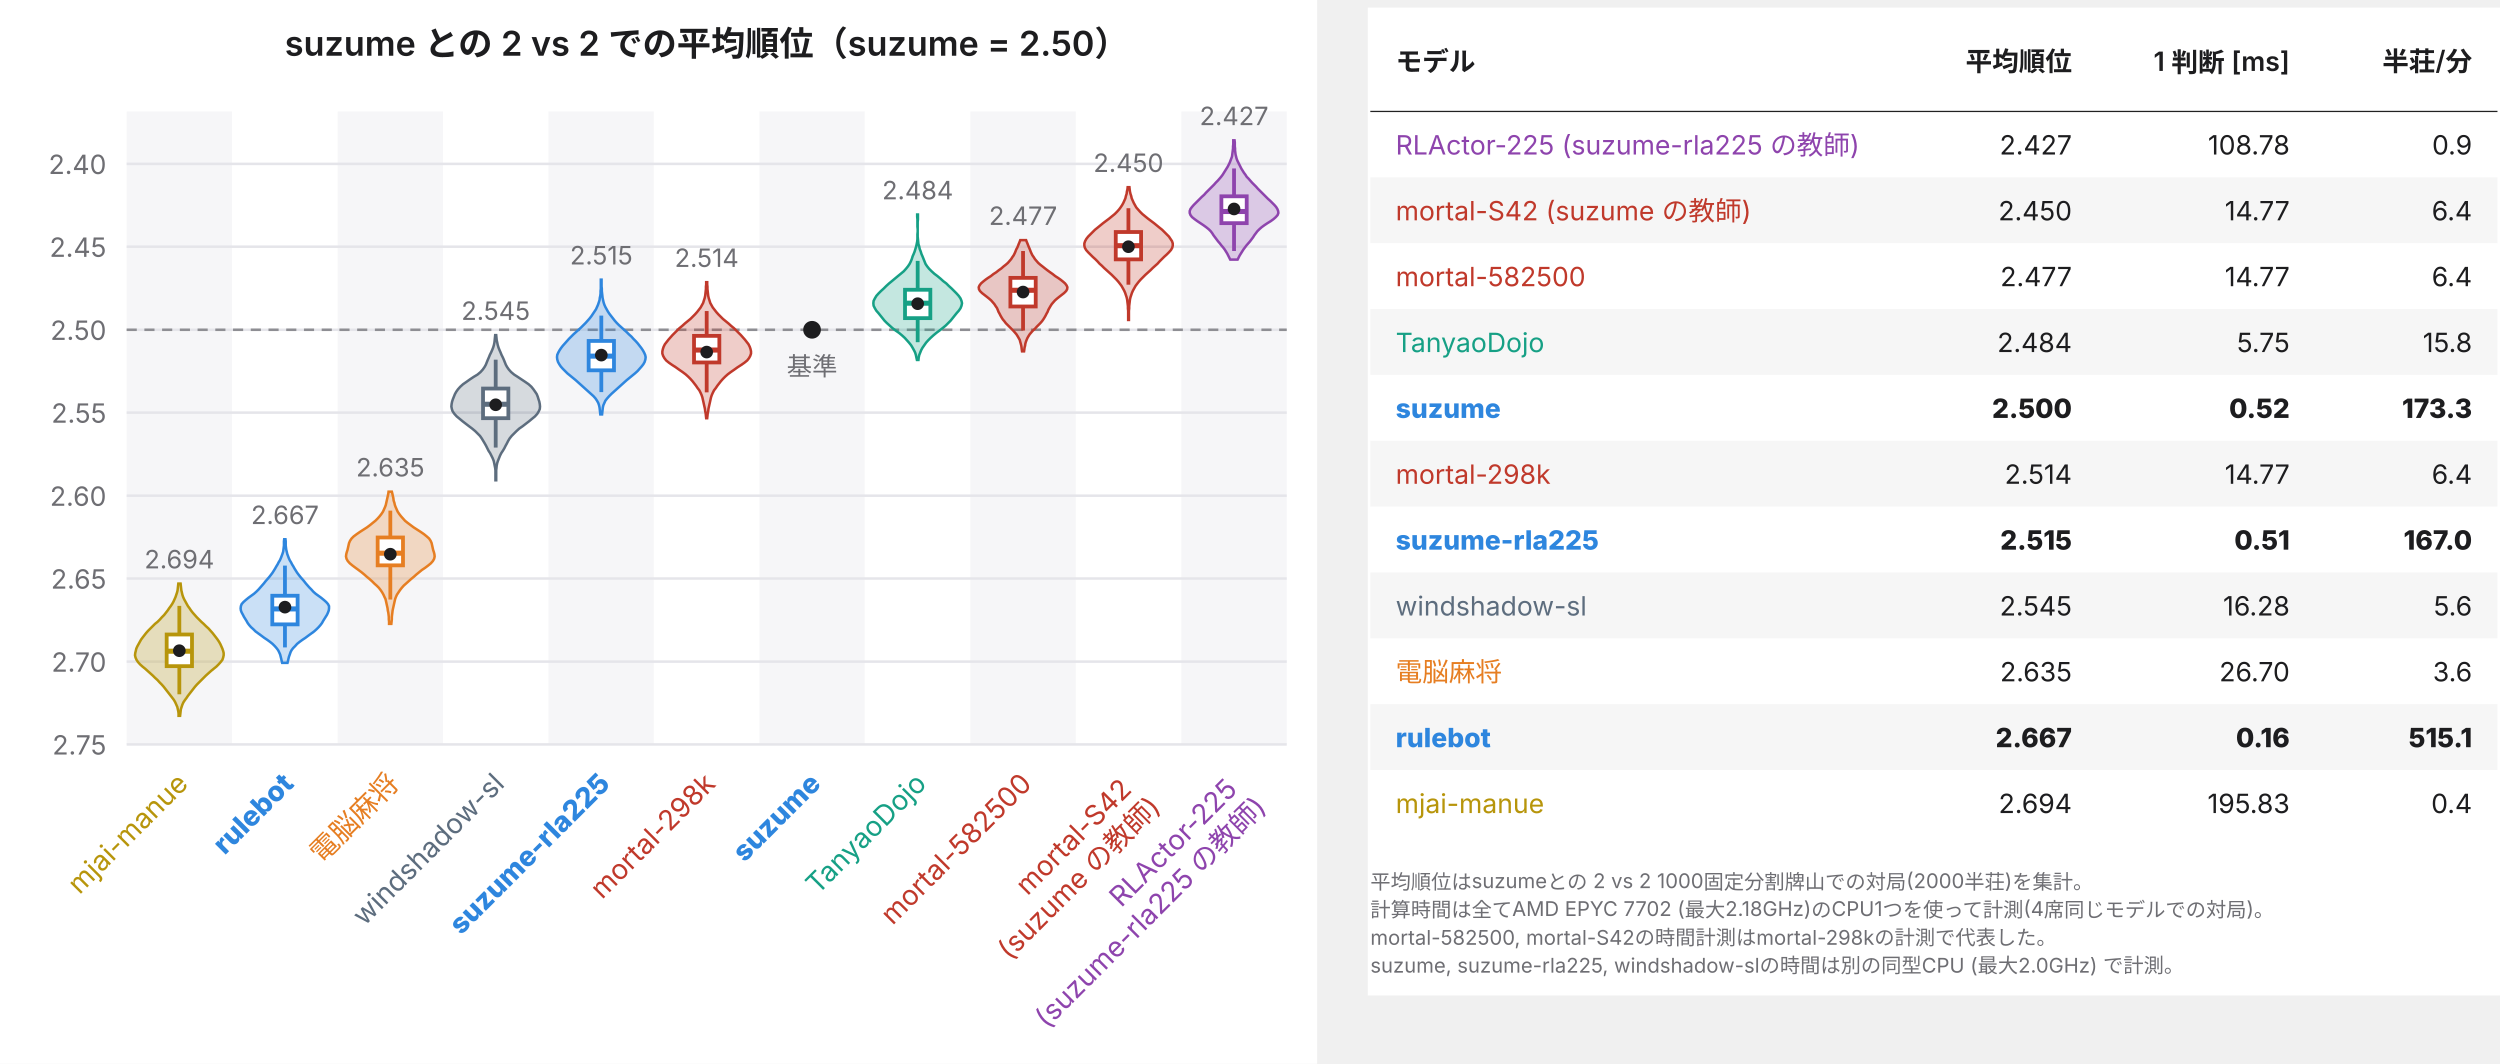
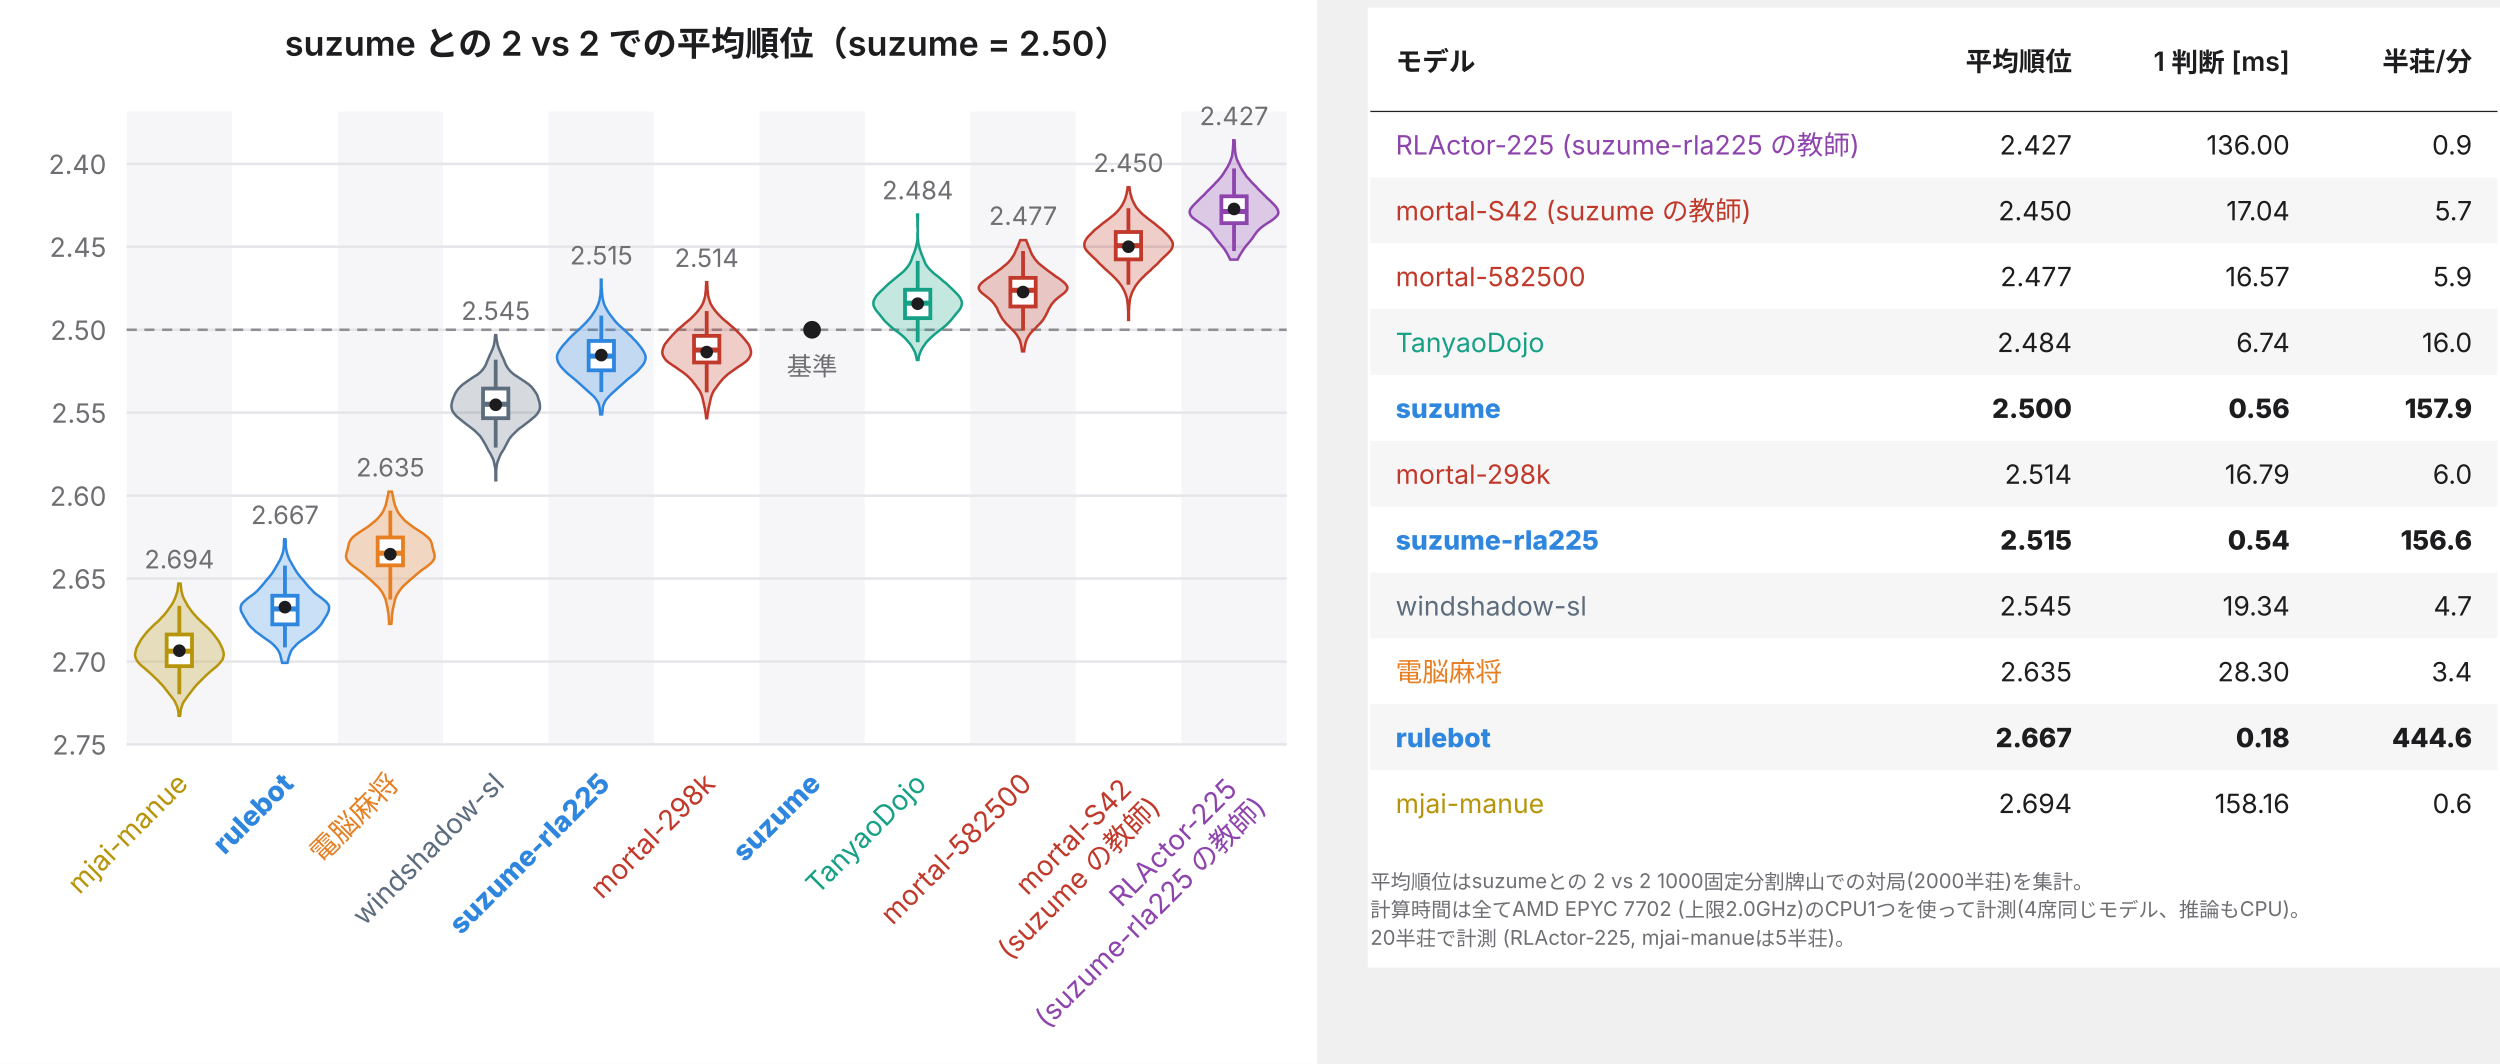
<svg xmlns="http://www.w3.org/2000/svg" viewBox="0 0 987 420" width="987" height="420">
  <svg x="0" y="0" viewBox="0 0 520 420" width="520" height="420" font-family="-apple-system, 'Segoe UI', 'Hiragino Sans', 'Noto Sans JP', sans-serif">
    <style>
.bg{fill:#ffffff}.fg{fill:#1d1d1f}.mu{fill:#6e6e73}.gr{stroke:#e5e5ea}.ax{stroke:#8e8e93}.band{fill:#e5e5ea}.zb{fill:#f6f6f6}.hd{stroke:#222222;stroke-width:0.5}.suzume{stroke:#2e86de}.suzumef{fill:#2e86de}.mortal{stroke:#c0392b}.mortalf{fill:#c0392b}.rulebot{stroke:#7f6a5a}.rulebotf{fill:#7f6a5a}.diannao{stroke:#e67e22}.diannaof{fill:#e67e22}.tanyao{stroke:#16a085}.tanyaof{fill:#16a085}.rlactor{stroke:#8e44ad}.rlactorf{fill:#8e44ad}.manue{stroke:#b7950b}.manuef{fill:#b7950b}.windshadow{stroke:#5d6d7e}.windshadowf{fill:#5d6d7e}
</style>
    <rect class="bg" width="520" height="420" />
    <text class="fg" x="279" y="22" font-size="13.5" font-weight="600" text-anchor="middle">suzume との 2 vs 2 での平均順位（suzume = 2.50）</text>
    <rect class="band" x="50.0" y="44" width="41.6" height="250" opacity="0.35" />
    <rect class="band" x="133.3" y="44" width="41.6" height="250" opacity="0.35" />
    <rect class="band" x="216.5" y="44" width="41.6" height="250" opacity="0.35" />
    <rect class="band" x="299.8" y="44" width="41.6" height="250" opacity="0.35" />
    <rect class="band" x="383.1" y="44" width="41.6" height="250" opacity="0.35" />
    <rect class="band" x="466.4" y="44" width="41.6" height="250" opacity="0.35" />
    <line class="gr" x1="50" x2="508" y1="64.7" y2="64.7" />
    <text class="mu" x="42" y="68.7" font-size="10.5" text-anchor="end">2.40</text>
    <line class="gr" x1="50" x2="508" y1="97.4" y2="97.4" />
    <text class="mu" x="42" y="101.4" font-size="10.5" text-anchor="end">2.45</text>
    <line class="gr" x1="50" x2="508" y1="130.2" y2="130.2" />
    <text class="mu" x="42" y="134.2" font-size="10.5" text-anchor="end">2.50</text>
    <line class="gr" x1="50" x2="508" y1="162.9" y2="162.9" />
    <text class="mu" x="42" y="166.9" font-size="10.5" text-anchor="end">2.55</text>
    <line class="gr" x1="50" x2="508" y1="195.7" y2="195.7" />
    <text class="mu" x="42" y="199.7" font-size="10.5" text-anchor="end">2.60</text>
    <line class="gr" x1="50" x2="508" y1="228.4" y2="228.4" />
    <text class="mu" x="42" y="232.4" font-size="10.5" text-anchor="end">2.65</text>
    <line class="gr" x1="50" x2="508" y1="261.2" y2="261.2" />
    <text class="mu" x="42" y="265.2" font-size="10.5" text-anchor="end">2.70</text>
    <line class="gr" x1="50" x2="508" y1="293.9" y2="293.9" />
    <text class="mu" x="42" y="297.9" font-size="10.5" text-anchor="end">2.75</text>
    <line class="ax" x1="50" x2="508" y1="130.2" y2="130.2" stroke-dasharray="4 3" />
    <polygon class="manue manuef" points="70.4,230.4 70.3,231.3 70.2,232.2 70.1,233.1 69.9,233.9 69.6,234.8 69.3,235.7 68.9,236.6 68.5,237.5 68.0,238.4 67.4,239.3 66.8,240.1 66.2,241.0 65.5,241.9 64.8,242.8 63.9,243.7 63.1,244.6 62.2,245.5 61.2,246.3 60.3,247.2 59.4,248.1 58.5,249.0 57.7,249.9 57.0,250.8 56.3,251.7 55.7,252.5 55.2,253.4 54.7,254.3 54.2,255.2 53.8,256.1 53.6,257.0 53.4,257.8 53.3,258.7 53.5,259.6 53.9,260.5 54.5,261.4 55.3,262.3 56.3,263.2 57.3,264.0 58.3,264.9 59.3,265.8 60.3,266.7 61.2,267.6 62.2,268.5 63.0,269.4 63.8,270.2 64.6,271.1 65.3,272.0 66.0,272.9 66.7,273.8 67.4,274.7 68.1,275.6 68.7,276.4 69.2,277.3 69.6,278.2 70.0,279.1 70.2,280.0 70.4,280.9 70.5,281.8 70.5,282.6 71.1,282.6 71.2,281.8 71.3,280.9 71.4,280.0 71.7,279.1 72.0,278.2 72.4,277.3 73.0,276.4 73.6,275.6 74.2,274.7 74.9,273.8 75.6,272.9 76.3,272.0 77.0,271.1 77.8,270.2 78.6,269.4 79.5,268.5 80.4,267.6 81.3,266.7 82.3,265.8 83.3,264.9 84.4,264.0 85.4,263.2 86.3,262.3 87.1,261.4 87.8,260.5 88.1,259.6 88.3,258.7 88.3,257.8 88.1,257.0 87.8,256.1 87.4,255.2 87.0,254.3 86.5,253.4 85.9,252.5 85.3,251.7 84.6,250.8 83.9,249.9 83.1,249.0 82.3,248.1 81.3,247.2 80.4,246.3 79.5,245.5 78.6,244.6 77.7,243.7 76.9,242.8 76.1,241.9 75.4,241.0 74.8,240.1 74.2,239.3 73.7,238.4 73.2,237.5 72.7,236.6 72.3,235.7 72.0,234.8 71.8,233.9 71.6,233.1 71.5,232.2 71.4,231.3 71.3,230.4" fill-opacity="0.25" stroke-width="1" />
    <line class="manue" x1="70.8" x2="70.8" y1="239.2" y2="274.1" stroke-width="1.5" />
    <rect class="bg manue" x="65.8" y="250.5" width="10" height="12.5" stroke-width="1.5" />
    <line class="manue" x1="65.8" x2="75.8" y1="257.1" y2="257.1" stroke-width="2" />
    <circle class="fg" cx="70.8" cy="256.9" r="2.5" />
    <text class="mu" x="70.8" y="224.4" font-size="10" text-anchor="middle">2.694</text>
    <text class="manuef" y="310" font-size="11" text-anchor="end" transform="rotate(-45 74.8 310)" font-weight="400">
      <tspan x="74.8" dy="0">mjai-manue</tspan>
    </text>
    <polygon class="suzume suzumef" points="112.2,212.9 112.1,213.7 112.1,214.5 112.1,215.4 112.0,216.2 111.9,217.0 111.8,217.8 111.5,218.7 111.2,219.5 110.9,220.3 110.5,221.2 110.0,222.0 109.6,222.8 109.1,223.6 108.6,224.5 108.1,225.3 107.6,226.1 107.0,226.9 106.3,227.8 105.6,228.6 104.9,229.4 104.2,230.3 103.5,231.1 102.8,231.9 102.1,232.7 101.2,233.6 100.3,234.4 99.2,235.2 98.1,236.0 97.0,236.9 96.1,237.7 95.4,238.5 95.1,239.3 95.0,240.2 95.1,241.0 95.4,241.8 95.9,242.7 96.3,243.5 96.8,244.3 97.3,245.1 97.8,246.0 98.4,246.8 99.1,247.6 100.0,248.4 100.9,249.3 102.0,250.1 103.1,250.9 104.3,251.8 105.5,252.6 106.6,253.4 107.6,254.2 108.5,255.1 109.2,255.9 109.8,256.7 110.2,257.5 110.6,258.4 110.8,259.2 111.0,260.0 111.2,260.9 111.4,261.7 113.5,261.7 113.7,260.9 113.9,260.0 114.1,259.2 114.4,258.4 114.7,257.5 115.1,256.7 115.7,255.9 116.5,255.1 117.3,254.2 118.3,253.4 119.4,252.6 120.6,251.8 121.8,250.9 122.9,250.1 124.0,249.3 125.0,248.4 125.8,247.6 126.5,246.8 127.1,246.0 127.6,245.1 128.1,244.3 128.6,243.5 129.1,242.7 129.5,241.8 129.8,241.0 129.9,240.2 129.9,239.3 129.5,238.5 128.8,237.7 127.9,236.9 126.8,236.0 125.7,235.2 124.6,234.4 123.7,233.6 122.9,232.7 122.1,231.9 121.4,231.1 120.7,230.3 120.0,229.4 119.3,228.6 118.6,227.8 117.9,226.9 117.3,226.1 116.8,225.3 116.3,224.5 115.8,223.6 115.3,222.8 114.9,222.0 114.4,221.2 114.0,220.3 113.7,219.5 113.4,218.7 113.2,217.8 113.0,217.0 112.9,216.2 112.8,215.4 112.8,214.5 112.8,213.7 112.7,212.9" fill-opacity="0.25" stroke-width="1" />
    <line class="suzume" x1="112.5" x2="112.5" y1="223.3" y2="255.6" stroke-width="1.5" />
    <rect class="bg suzume" x="107.5" y="235.2" width="10" height="11.3" stroke-width="1.5" />
    <line class="suzume" x1="107.5" x2="117.5" y1="240.4" y2="240.4" stroke-width="2" />
    <circle class="fg" cx="112.5" cy="239.7" r="2.5" />
    <text class="mu" x="112.5" y="206.9" font-size="10" text-anchor="middle">2.667</text>
    <text class="suzumef" y="310" font-size="11" text-anchor="end" transform="rotate(-45 116.5 310)" font-weight="800">
      <tspan x="116.5" dy="0">rulebot</tspan>
    </text>
    <polygon class="diannao diannaof" points="153.4,194.1 153.3,194.9 153.1,195.8 152.9,196.7 152.7,197.6 152.5,198.5 152.3,199.4 152.0,200.2 151.6,201.1 151.2,202.0 150.6,202.9 149.9,203.8 149.1,204.7 148.2,205.6 147.2,206.4 146.1,207.3 144.9,208.2 143.5,209.1 142.1,210.0 140.8,210.9 139.6,211.8 138.8,212.6 138.2,213.5 137.8,214.4 137.6,215.3 137.4,216.2 137.2,217.1 136.9,218.0 136.7,218.8 136.6,219.7 136.8,220.6 137.3,221.5 138.1,222.4 139.2,223.3 140.4,224.2 141.5,225.0 142.7,225.9 143.8,226.8 144.8,227.7 145.9,228.6 146.9,229.5 147.8,230.4 148.7,231.2 149.6,232.1 150.3,233.0 150.9,233.9 151.4,234.8 151.8,235.7 152.2,236.5 152.4,237.4 152.6,238.3 152.8,239.2 153.0,240.1 153.1,241.0 153.3,241.9 153.4,242.7 153.5,243.6 153.5,244.5 153.6,245.4 153.6,246.3 154.5,246.3 154.6,245.4 154.7,244.5 154.7,243.6 154.8,242.7 154.9,241.9 155.0,241.0 155.2,240.1 155.4,239.2 155.6,238.3 155.8,237.4 156.0,236.5 156.3,235.7 156.7,234.8 157.3,233.9 157.9,233.0 158.6,232.1 159.4,231.2 160.3,230.4 161.3,229.5 162.3,228.6 163.4,227.7 164.4,226.8 165.5,225.9 166.6,225.0 167.8,224.2 169.0,223.3 170.1,222.4 170.9,221.5 171.4,220.6 171.6,219.7 171.5,218.8 171.3,218.0 171.0,217.1 170.8,216.2 170.6,215.3 170.4,214.4 170.0,213.5 169.4,212.6 168.5,211.8 167.4,210.9 166.1,210.0 164.7,209.1 163.3,208.2 162.1,207.3 160.9,206.4 159.9,205.6 159.1,204.7 158.3,203.8 157.6,202.9 157.0,202.0 156.6,201.1 156.2,200.2 155.9,199.4 155.7,198.5 155.4,197.6 155.3,196.7 155.1,195.8 154.9,194.9 154.7,194.1" fill-opacity="0.25" stroke-width="1" />
    <line class="diannao" x1="154.1" x2="154.1" y1="201.6" y2="236.7" stroke-width="1.5" />
    <rect class="bg diannao" x="149.1" y="212.2" width="10" height="11.0" stroke-width="1.5" />
    <line class="diannao" x1="149.1" x2="159.1" y1="218.4" y2="218.4" stroke-width="2" />
    <circle class="fg" cx="154.1" cy="218.8" r="2.5" />
    <text class="mu" x="154.1" y="188.1" font-size="10" text-anchor="middle">2.635</text>
    <text class="diannaof" y="310" font-size="11" text-anchor="end" transform="rotate(-45 158.1 310)" font-weight="400">
      <tspan x="158.1" dy="0">電脳麻将</tspan>
    </text>
    <polygon class="windshadow windshadowf" points="195.5,132.3 195.4,133.3 195.3,134.3 195.2,135.2 195.0,136.2 194.7,137.2 194.3,138.2 193.9,139.1 193.4,140.1 193.0,141.1 192.6,142.0 192.2,143.0 191.8,144.0 191.3,144.9 190.6,145.9 189.7,146.9 188.5,147.9 187.0,148.8 185.5,149.8 184.1,150.8 182.8,151.7 181.7,152.7 180.8,153.7 180.1,154.7 179.6,155.6 179.2,156.6 178.8,157.6 178.5,158.5 178.3,159.5 178.2,160.5 178.4,161.5 178.7,162.4 179.4,163.4 180.3,164.4 181.4,165.3 182.6,166.3 183.9,167.3 185.2,168.3 186.4,169.2 187.6,170.2 188.6,171.2 189.5,172.1 190.2,173.1 190.8,174.1 191.4,175.1 191.9,176.0 192.4,177.0 192.9,178.0 193.5,178.9 194.0,179.9 194.5,180.9 194.9,181.9 195.1,182.8 195.3,183.8 195.5,184.8 195.6,185.7 195.6,186.7 195.6,187.7 195.6,188.7 195.6,189.6 195.9,189.6 195.9,188.7 195.9,187.7 195.9,186.7 195.9,185.7 196.0,184.8 196.1,183.8 196.3,182.8 196.6,181.9 197.0,180.9 197.4,179.9 197.9,178.9 198.5,178.0 199.1,177.0 199.6,176.0 200.1,175.1 200.6,174.1 201.2,173.1 202.0,172.1 202.9,171.2 203.9,170.2 205.0,169.2 206.3,168.3 207.6,167.3 208.9,166.3 210.1,165.3 211.2,164.4 212.1,163.4 212.7,162.4 213.1,161.5 213.2,160.5 213.1,159.5 212.9,158.5 212.6,157.6 212.3,156.6 211.9,155.6 211.3,154.7 210.6,153.7 209.8,152.7 208.7,151.7 207.4,150.8 205.9,149.8 204.4,148.8 203.0,147.9 201.8,146.9 200.9,145.9 200.2,144.9 199.7,144.0 199.3,143.0 198.9,142.0 198.5,141.1 198.0,140.1 197.6,139.1 197.2,138.2 196.8,137.2 196.5,136.2 196.3,135.2 196.1,134.3 196.0,133.3 195.9,132.3" fill-opacity="0.25" stroke-width="1" />
    <line class="windshadow" x1="195.7" x2="195.7" y1="142.0" y2="176.7" stroke-width="1.5" />
    <rect class="bg windshadow" x="190.7" y="153.4" width="10" height="11.7" stroke-width="1.5" />
    <line class="windshadow" x1="190.7" x2="200.7" y1="159.6" y2="159.6" stroke-width="2" />
    <circle class="fg" cx="195.7" cy="159.8" r="2.5" />
    <text class="mu" x="195.7" y="126.3" font-size="10" text-anchor="middle">2.545</text>
    <text class="windshadowf" y="310" font-size="11" text-anchor="end" transform="rotate(-45 199.7 310)" font-weight="400">
      <tspan x="199.7" dy="0">windshadow-sl</tspan>
    </text>
    <polygon class="suzume suzumef" points="237.2,110.4 237.2,111.3 237.2,112.2 237.2,113.1 237.2,114.0 237.1,114.9 237.1,115.8 237.0,116.7 236.8,117.6 236.7,118.5 236.4,119.4 236.1,120.3 235.7,121.2 235.3,122.1 234.7,123.0 234.1,123.9 233.5,124.8 232.8,125.7 232.0,126.6 231.2,127.5 230.3,128.4 229.4,129.3 228.4,130.2 227.4,131.1 226.4,132.0 225.5,132.9 224.6,133.8 223.8,134.7 223.0,135.6 222.2,136.5 221.5,137.4 220.9,138.3 220.4,139.2 220.0,140.1 219.9,141.0 220.0,141.9 220.3,142.9 220.8,143.8 221.4,144.7 222.2,145.6 223.1,146.5 224.0,147.4 225.1,148.3 226.2,149.2 227.3,150.1 228.3,151.0 229.3,151.9 230.3,152.8 231.3,153.7 232.3,154.6 233.3,155.5 234.3,156.4 235.1,157.3 235.7,158.2 236.2,159.1 236.5,160.0 236.7,160.9 236.8,161.8 236.9,162.7 237.0,163.6 237.7,163.6 237.8,162.7 237.9,161.8 238.0,160.9 238.2,160.0 238.6,159.1 239.0,158.2 239.7,157.3 240.5,156.4 241.4,155.5 242.4,154.6 243.4,153.7 244.4,152.8 245.4,151.9 246.4,151.0 247.4,150.1 248.5,149.2 249.6,148.3 250.7,147.4 251.7,146.5 252.5,145.6 253.3,144.7 254.0,143.8 254.5,142.9 254.8,141.9 254.9,141.0 254.7,140.1 254.3,139.2 253.8,138.3 253.2,137.4 252.5,136.5 251.8,135.6 251.0,134.7 250.1,133.8 249.3,132.9 248.3,132.0 247.4,131.1 246.4,130.2 245.4,129.3 244.4,128.4 243.5,127.5 242.7,126.6 242.0,125.7 241.3,124.8 240.6,123.9 240.0,123.0 239.5,122.1 239.0,121.2 238.6,120.3 238.3,119.4 238.1,118.5 237.9,117.6 237.8,116.7 237.7,115.8 237.6,114.9 237.6,114.0 237.5,113.1 237.5,112.2 237.5,111.3 237.5,110.4" fill-opacity="0.25" stroke-width="1" />
    <line class="suzume" x1="237.4" x2="237.4" y1="124.6" y2="154.8" stroke-width="1.5" />
    <rect class="bg suzume" x="232.4" y="134.6" width="10" height="11.6" stroke-width="1.5" />
    <line class="suzume" x1="232.4" x2="242.4" y1="140.6" y2="140.6" stroke-width="2" />
    <circle class="fg" cx="237.4" cy="140.2" r="2.5" />
    <text class="mu" x="237.4" y="104.4" font-size="10" text-anchor="middle">2.515</text>
    <text class="suzumef" y="310" font-size="11" text-anchor="end" transform="rotate(-45 241.4 310)" font-weight="800">
      <tspan x="241.4" dy="0">suzume-rla225</tspan>
    </text>
    <polygon class="mortal mortalf" points="278.8,111.4 278.8,112.3 278.7,113.2 278.7,114.1 278.6,115.0 278.5,115.9 278.4,116.8 278.2,117.7 277.9,118.6 277.6,119.6 277.1,120.5 276.6,121.4 275.9,122.3 275.2,123.2 274.4,124.1 273.5,125.0 272.6,125.9 271.5,126.8 270.4,127.7 269.3,128.7 268.2,129.6 267.3,130.5 266.4,131.4 265.5,132.3 264.7,133.2 263.9,134.1 263.2,135.0 262.5,135.9 262.0,136.9 261.7,137.8 261.5,138.7 261.5,139.6 261.8,140.5 262.3,141.4 263.0,142.3 264.1,143.2 265.4,144.1 266.8,145.0 268.2,146.0 269.5,146.9 270.7,147.8 271.7,148.7 272.6,149.6 273.4,150.5 274.1,151.4 274.8,152.3 275.4,153.2 276.1,154.1 276.6,155.1 277.0,156.0 277.3,156.9 277.5,157.8 277.7,158.7 277.9,159.6 278.1,160.5 278.3,161.4 278.4,162.3 278.6,163.2 278.7,164.2 278.8,165.1 279.2,165.1 279.3,164.2 279.4,163.2 279.6,162.3 279.7,161.4 279.9,160.5 280.1,159.6 280.3,158.7 280.5,157.8 280.7,156.9 281.0,156.0 281.4,155.1 281.9,154.1 282.6,153.2 283.2,152.3 283.9,151.4 284.6,150.5 285.4,149.6 286.3,148.7 287.3,147.8 288.5,146.9 289.8,146.0 291.2,145.0 292.6,144.1 293.9,143.2 295.0,142.3 295.7,141.4 296.2,140.5 296.5,139.6 296.5,138.7 296.3,137.8 296.0,136.9 295.5,135.9 294.8,135.0 294.1,134.1 293.3,133.2 292.5,132.3 291.6,131.4 290.7,130.5 289.8,129.6 288.7,128.7 287.6,127.7 286.5,126.8 285.4,125.9 284.5,125.0 283.6,124.1 282.8,123.2 282.1,122.3 281.4,121.4 280.9,120.5 280.4,119.6 280.1,118.6 279.8,117.7 279.6,116.8 279.5,115.9 279.4,115.0 279.3,114.1 279.3,113.2 279.2,112.3 279.2,111.4" fill-opacity="0.25" stroke-width="1" />
    <line class="mortal" x1="279.0" x2="279.0" y1="122.8" y2="154.9" stroke-width="1.5" />
    <rect class="bg mortal" x="274.0" y="132.6" width="10" height="10.5" stroke-width="1.5" />
    <line class="mortal" x1="274.0" x2="284.0" y1="138.2" y2="138.2" stroke-width="2" />
    <circle class="fg" cx="279.0" cy="139.0" r="2.5" />
    <text class="mu" x="279.0" y="105.4" font-size="10" text-anchor="middle">2.514</text>
    <text class="mortalf" y="310" font-size="11" text-anchor="end" transform="rotate(-45 283.0 310)" font-weight="400">
      <tspan x="283.0" dy="0">mortal-298k</tspan>
    </text>
    <circle class="fg" cx="320.6" cy="130.2" r="3.5" />
    <text class="mu" x="320.6" y="148.2" font-size="10" text-anchor="middle">基準</text>
    <text class="suzumef" y="310" font-size="11" text-anchor="end" transform="rotate(-45 324.6 310)" font-weight="800">
      <tspan x="324.6" dy="0">suzume</tspan>
    </text>
    <polygon class="tanyao tanyaof" points="362.1,84.7 362.1,85.6 362.2,86.6 362.2,87.6 362.2,88.6 362.2,89.5 362.3,90.5 362.3,91.5 362.2,92.5 362.2,93.4 362.2,94.4 362.1,95.4 361.9,96.4 361.7,97.3 361.4,98.3 361.1,99.3 360.7,100.3 360.3,101.2 360.0,102.2 359.6,103.2 359.1,104.2 358.5,105.1 357.7,106.1 356.8,107.1 355.6,108.1 354.5,109.0 353.3,110.0 352.1,111.0 351.0,111.9 349.9,112.9 348.9,113.9 347.8,114.9 346.9,115.8 346.0,116.8 345.4,117.8 344.9,118.8 344.8,119.7 344.9,120.7 345.4,121.7 346.0,122.7 346.8,123.6 347.6,124.6 348.4,125.6 349.2,126.6 350.1,127.5 351.2,128.5 352.3,129.5 353.6,130.5 354.9,131.4 356.1,132.4 357.2,133.4 358.1,134.4 358.9,135.3 359.7,136.3 360.3,137.3 360.8,138.2 361.3,139.2 361.6,140.2 361.8,141.2 362.0,142.1 362.6,142.1 362.7,141.2 362.9,140.2 363.3,139.2 363.7,138.2 364.2,137.3 364.9,136.3 365.6,135.3 366.4,134.4 367.4,133.4 368.5,132.4 369.7,131.4 370.9,130.5 372.2,129.5 373.4,128.5 374.4,127.5 375.3,126.6 376.1,125.6 376.9,124.6 377.7,123.6 378.5,122.7 379.2,121.7 379.6,120.7 379.8,119.7 379.6,118.8 379.2,117.8 378.5,116.8 377.6,115.8 376.7,114.9 375.7,113.9 374.6,112.9 373.6,111.9 372.4,111.0 371.3,110.0 370.1,109.0 368.9,108.1 367.8,107.1 366.8,106.1 366.0,105.1 365.4,104.2 365.0,103.2 364.6,102.2 364.2,101.2 363.8,100.3 363.5,99.3 363.1,98.3 362.9,97.3 362.6,96.4 362.5,95.4 362.4,94.4 362.3,93.4 362.3,92.5 362.3,91.5 362.3,90.5 362.3,89.5 362.3,88.6 362.3,87.6 362.4,86.6 362.4,85.6 362.4,84.7" fill-opacity="0.25" stroke-width="1" />
    <line class="tanyao" x1="362.3" x2="362.3" y1="103.0" y2="135.1" stroke-width="1.5" />
    <rect class="bg tanyao" x="357.3" y="114.4" width="10" height="11.2" stroke-width="1.5" />
    <line class="tanyao" x1="357.3" x2="367.3" y1="119.7" y2="119.7" stroke-width="2" />
    <circle class="fg" cx="362.3" cy="119.9" r="2.5" />
    <text class="mu" x="362.3" y="78.7" font-size="10" text-anchor="middle">2.484</text>
    <text class="tanyaof" y="310" font-size="11" text-anchor="end" transform="rotate(-45 366.3 310)" font-weight="400">
      <tspan x="366.3" dy="0">TanyaoDojo</tspan>
    </text>
    <polygon class="mortal mortalf" points="402.8,94.8 402.5,95.6 402.2,96.3 401.9,97.1 401.6,97.8 401.2,98.5 400.9,99.3 400.6,100.0 400.2,100.8 399.7,101.5 399.2,102.3 398.6,103.0 397.9,103.8 397.1,104.5 396.2,105.2 395.3,106.0 394.3,106.7 393.3,107.5 392.2,108.2 391.2,109.0 390.1,109.7 389.1,110.4 388.1,111.2 387.3,111.9 386.7,112.7 386.4,113.4 386.5,114.2 386.9,114.9 387.7,115.7 388.6,116.4 389.5,117.1 390.5,117.9 391.3,118.6 392.0,119.4 392.6,120.1 393.1,120.9 393.6,121.6 393.9,122.3 394.2,123.1 394.6,123.8 395.0,124.6 395.4,125.3 395.9,126.1 396.5,126.8 397.1,127.6 397.8,128.3 398.5,129.0 399.3,129.8 400.0,130.5 400.7,131.3 401.3,132.0 401.8,132.8 402.2,133.5 402.6,134.2 402.8,135.0 403.0,135.7 403.2,136.5 403.3,137.2 403.4,138.0 403.5,138.7 404.3,138.7 404.4,138.0 404.5,137.2 404.7,136.5 404.8,135.7 405.0,135.0 405.3,134.2 405.6,133.5 406.0,132.8 406.5,132.0 407.1,131.3 407.8,130.5 408.6,129.8 409.3,129.0 410.0,128.3 410.7,127.6 411.4,126.8 411.9,126.1 412.4,125.3 412.8,124.6 413.2,123.8 413.6,123.1 413.9,122.3 414.3,121.6 414.7,120.9 415.2,120.1 415.8,119.4 416.5,118.6 417.3,117.9 418.3,117.1 419.2,116.4 420.1,115.7 420.9,114.9 421.3,114.2 421.4,113.4 421.1,112.7 420.5,111.9 419.7,111.2 418.7,110.4 417.7,109.7 416.6,109.0 415.6,108.2 414.6,107.5 413.5,106.7 412.6,106.0 411.6,105.2 410.7,104.5 409.9,103.8 409.2,103.0 408.6,102.3 408.1,101.5 407.6,100.8 407.2,100.0 406.9,99.3 406.6,98.5 406.3,97.8 406.0,97.1 405.7,96.3 405.4,95.6 405.1,94.8" fill-opacity="0.25" stroke-width="1" />
    <line class="mortal" x1="403.9" x2="403.9" y1="99.1" y2="130.5" stroke-width="1.5" />
    <rect class="bg mortal" x="398.9" y="109.7" width="10" height="11.3" stroke-width="1.5" />
    <line class="mortal" x1="398.9" x2="408.9" y1="114.6" y2="114.6" stroke-width="2" />
    <circle class="fg" cx="403.9" cy="115.3" r="2.5" />
    <text class="mu" x="403.9" y="88.8" font-size="10" text-anchor="middle">2.477</text>
    <text class="mortalf" y="310" font-size="11" text-anchor="end" transform="rotate(-45 407.9 310)" font-weight="400">
      <tspan x="407.9" dy="0">mortal-582500</tspan>
    </text>
    <polygon class="mortal mortalf" points="445.2,73.9 445.1,74.8 444.9,75.6 444.8,76.5 444.5,77.4 444.3,78.3 443.9,79.2 443.5,80.1 443.0,81.0 442.4,81.9 441.8,82.7 441.0,83.6 440.1,84.5 439.0,85.4 437.9,86.3 436.7,87.2 435.5,88.1 434.4,89.0 433.3,89.9 432.3,90.7 431.4,91.6 430.5,92.5 429.6,93.4 428.9,94.3 428.4,95.2 428.1,96.1 428.1,97.0 428.3,97.8 428.8,98.7 429.6,99.6 430.5,100.5 431.4,101.4 432.4,102.3 433.3,103.2 434.1,104.1 435.0,104.9 435.9,105.8 436.9,106.7 437.9,107.6 438.9,108.5 439.8,109.4 440.7,110.3 441.5,111.2 442.2,112.1 442.8,112.9 443.3,113.8 443.8,114.7 444.2,115.6 444.5,116.5 444.8,117.4 445.0,118.3 445.1,119.2 445.2,120.0 445.3,120.9 445.3,121.8 445.4,122.7 445.4,123.6 445.4,124.5 445.4,125.4 445.4,126.3 445.7,126.3 445.7,125.4 445.7,124.5 445.7,123.6 445.7,122.7 445.8,121.8 445.8,120.9 445.9,120.0 446.0,119.2 446.1,118.3 446.3,117.4 446.6,116.5 446.9,115.6 447.3,114.7 447.8,113.8 448.3,112.9 448.9,112.1 449.6,111.2 450.4,110.3 451.3,109.4 452.2,108.5 453.2,107.6 454.2,106.7 455.1,105.8 456.1,104.9 457.0,104.1 457.8,103.2 458.7,102.3 459.6,101.4 460.6,100.5 461.5,99.6 462.3,98.7 462.8,97.8 463.0,97.0 463.0,96.1 462.7,95.2 462.1,94.3 461.5,93.4 460.6,92.5 459.7,91.6 458.8,90.7 457.8,89.9 456.7,89.0 455.6,88.1 454.4,87.2 453.2,86.3 452.1,85.4 451.0,84.5 450.1,83.6 449.3,82.7 448.6,81.9 448.1,81.0 447.6,80.1 447.2,79.2 446.8,78.3 446.6,77.4 446.3,76.5 446.1,75.6 446.0,74.8 445.9,73.9" fill-opacity="0.25" stroke-width="1" />
    <line class="mortal" x1="445.5" x2="445.5" y1="82.2" y2="112.4" stroke-width="1.5" />
    <rect class="bg mortal" x="440.5" y="91.6" width="10" height="10.8" stroke-width="1.5" />
    <line class="mortal" x1="440.5" x2="450.5" y1="97.0" y2="97.0" stroke-width="2" />
    <circle class="fg" cx="445.5" cy="97.4" r="2.5" />
    <text class="mu" x="445.5" y="67.9" font-size="10" text-anchor="middle">2.450</text>
    <text class="mortalf" y="310" font-size="11" text-anchor="end" transform="rotate(-45 449.5 310)" font-weight="400">
      <tspan x="449.5" dy="0">mortal-S42</tspan>
      <tspan x="449.5" dy="13">(suzume の教師)</tspan>
    </text>
    <polygon class="rlactor rlactorf" points="486.9,55.4 486.9,56.2 486.9,57.0 486.8,57.8 486.8,58.6 486.7,59.4 486.6,60.2 486.5,61.0 486.4,61.8 486.1,62.6 485.8,63.4 485.5,64.2 485.1,65.0 484.7,65.8 484.2,66.6 483.7,67.4 483.2,68.2 482.7,69.0 482.1,69.8 481.5,70.5 480.8,71.3 480.0,72.1 479.3,72.9 478.5,73.7 477.7,74.5 476.9,75.3 476.1,76.1 475.4,76.9 474.5,77.7 473.7,78.5 472.9,79.3 472.1,80.1 471.3,80.9 470.6,81.7 470.0,82.5 469.7,83.3 469.7,84.1 470.0,84.9 470.6,85.7 471.6,86.5 472.7,87.3 473.9,88.1 475.1,88.9 476.2,89.7 477.2,90.5 478.0,91.3 478.6,92.1 479.1,92.9 479.7,93.7 480.3,94.5 480.9,95.3 481.6,96.1 482.2,96.9 482.9,97.7 483.5,98.5 484.0,99.3 484.5,100.1 484.9,100.9 485.3,101.7 485.7,102.5 488.6,102.5 489.0,101.7 489.4,100.9 489.9,100.1 490.4,99.3 490.9,98.5 491.5,97.7 492.1,96.9 492.8,96.1 493.5,95.3 494.1,94.5 494.7,93.7 495.2,92.9 495.8,92.1 496.4,91.3 497.2,90.5 498.1,89.7 499.2,88.9 500.4,88.1 501.7,87.3 502.8,86.5 503.7,85.7 504.4,84.9 504.7,84.1 504.6,83.3 504.3,82.5 503.8,81.7 503.1,80.9 502.3,80.1 501.5,79.3 500.6,78.5 499.8,77.7 499.0,76.9 498.2,76.1 497.4,75.3 496.6,74.5 495.9,73.7 495.1,72.9 494.3,72.1 493.6,71.3 492.9,70.5 492.2,69.8 491.7,69.0 491.1,68.2 490.6,67.4 490.1,66.6 489.7,65.8 489.3,65.0 488.9,64.2 488.5,63.4 488.2,62.6 488.0,61.8 487.8,61.0 487.7,60.2 487.6,59.4 487.6,58.6 487.5,57.8 487.5,57.0 487.5,56.2 487.4,55.4" fill-opacity="0.25" stroke-width="1" />
    <line class="rlactor" x1="487.2" x2="487.2" y1="66.5" y2="99.1" stroke-width="1.5" />
    <rect class="bg rlactor" x="482.2" y="77.5" width="10" height="10.6" stroke-width="1.5" />
    <line class="rlactor" x1="482.2" x2="492.2" y1="83.5" y2="83.5" stroke-width="2" />
    <circle class="fg" cx="487.2" cy="82.5" r="2.5" />
    <text class="mu" x="487.2" y="49.4" font-size="10" text-anchor="middle">2.427</text>
    <text class="rlactorf" y="310" font-size="11" text-anchor="end" transform="rotate(-45 491.2 310)" font-weight="400">
      <tspan x="491.2" dy="0">RLActor-225</tspan>
      <tspan x="491.2" dy="13">(suzume-rla225 の教師)</tspan>
    </text>
  </svg>
-   <svg x="540" y="3" viewBox="0 0 447 390" width="447" height="390" font-family="-apple-system, 'Segoe UI', 'Hiragino Sans', 'Noto Sans JP', sans-serif">
+   <svg x="540" y="3" viewBox="0 0 447 379" width="447" height="379" font-family="-apple-system, 'Segoe UI', 'Hiragino Sans', 'Noto Sans JP', sans-serif">
    <style>
.bg{fill:#ffffff}.fg{fill:#1d1d1f}.mu{fill:#6e6e73}.gr{stroke:#e5e5ea}.ax{stroke:#8e8e93}.band{fill:#e5e5ea}.zb{fill:#f6f6f6}.hd{stroke:#222222;stroke-width:0.5}.suzume{stroke:#2e86de}.suzumef{fill:#2e86de}.mortal{stroke:#c0392b}.mortalf{fill:#c0392b}.rulebot{stroke:#7f6a5a}.rulebotf{fill:#7f6a5a}.diannao{stroke:#e67e22}.diannaof{fill:#e67e22}.tanyao{stroke:#16a085}.tanyaof{fill:#16a085}.rlactor{stroke:#8e44ad}.rlactorf{fill:#8e44ad}.manue{stroke:#b7950b}.manuef{fill:#b7950b}.windshadow{stroke:#5d6d7e}.windshadowf{fill:#5d6d7e}
</style>
-     <rect class="bg" width="447" height="390" />
+     <rect class="bg" width="447" height="379" />
    <text class="mu" x="1" y="348" font-size="8">平均順位はsuzumeとの 2 vs 2 1000固定分割牌山での対局(2000半荘)を集計。</text>
-     <text class="mu" x="1" y="359" font-size="8">計算時間は全てAMD EPYC 7702 (最大2.18GHz)のCPU1つを使って計測(4席同じモデルでの対局)。</text>
-     <text class="mu" x="1" y="370" font-size="8">mortal-582500, mortal-S42の時間計測はmortal-298kの計測で代表した。</text>
-     <text class="mu" x="1" y="381" font-size="8">suzume, suzume-rla225, windshadow-slの時間は別の同型CPU (最大2.0GHz) で計測。</text>
+     <text class="mu" x="1" y="359" font-size="8">計算時間は全てAMD EPYC 7702 (上限2.0GHz)のCPU1つを使って計測(4席同じモデル、推論もCPU)。</text>
+     <text class="mu" x="1" y="370" font-size="8">20半荘で計測 (RLActor-225, mjai-manueは5半荘)。</text>
    <text class="fg" y="25.0" font-size="10.5" font-weight="600" text-anchor="start">
      <tspan x="11.0" dy="0">モデル</tspan>
    </text>
    <text class="fg" y="25.0" font-size="10.5" font-weight="600" text-anchor="end">
      <tspan x="278.0" dy="0">平均順位</tspan>
    </text>
    <text class="fg" y="25.0" font-size="10.5" font-weight="600" text-anchor="end">
      <tspan x="364.0" dy="0">1 判断 [ms]</tspan>
    </text>
    <text class="fg" y="25.0" font-size="10.5" font-weight="600" text-anchor="end">
      <tspan x="436.0" dy="0">半荘/分</tspan>
    </text>
    <text class="rlactorf" x="11.0" y="58.0" font-size="10.5" text-anchor="start" font-weight="400">RLActor-225 (suzume-rla225 の教師)</text>
    <text class="fg" x="278.0" y="58.0" font-size="10.5" text-anchor="end" font-weight="400">2.427</text>
-     <text class="fg" x="364.0" y="58.0" font-size="10.5" text-anchor="end" font-weight="400">108.78</text>
+     <text class="fg" x="364.0" y="58.0" font-size="10.5" text-anchor="end" font-weight="400">136.00</text>
    <text class="fg" x="436.0" y="58.0" font-size="10.5" text-anchor="end" font-weight="400">0.9</text>
    <rect class="zb" x="1" y="67.0" width="445" height="26.0" />
    <text class="mortalf" x="11.0" y="84.0" font-size="10.5" text-anchor="start" font-weight="400">mortal-S42 (suzume の教師)</text>
    <text class="fg" x="278.0" y="84.0" font-size="10.5" text-anchor="end" font-weight="400">2.450</text>
-     <text class="fg" x="364.0" y="84.0" font-size="10.5" text-anchor="end" font-weight="400">14.77</text>
-     <text class="fg" x="436.0" y="84.0" font-size="10.5" text-anchor="end" font-weight="400">6.4</text>
+     <text class="fg" x="364.0" y="84.0" font-size="10.5" text-anchor="end" font-weight="400">17.04</text>
+     <text class="fg" x="436.0" y="84.0" font-size="10.5" text-anchor="end" font-weight="400">5.7</text>
    <text class="mortalf" x="11.0" y="110.0" font-size="10.5" text-anchor="start" font-weight="400">mortal-582500</text>
    <text class="fg" x="278.0" y="110.0" font-size="10.5" text-anchor="end" font-weight="400">2.477</text>
-     <text class="fg" x="364.0" y="110.0" font-size="10.5" text-anchor="end" font-weight="400">14.77</text>
-     <text class="fg" x="436.0" y="110.0" font-size="10.5" text-anchor="end" font-weight="400">6.4</text>
+     <text class="fg" x="364.0" y="110.0" font-size="10.5" text-anchor="end" font-weight="400">16.57</text>
+     <text class="fg" x="436.0" y="110.0" font-size="10.5" text-anchor="end" font-weight="400">5.9</text>
    <rect class="zb" x="1" y="119.0" width="445" height="26.0" />
    <text class="tanyaof" x="11.0" y="136.0" font-size="10.5" text-anchor="start" font-weight="400">TanyaoDojo</text>
    <text class="fg" x="278.0" y="136.0" font-size="10.5" text-anchor="end" font-weight="400">2.484</text>
-     <text class="fg" x="364.0" y="136.0" font-size="10.5" text-anchor="end" font-weight="400">5.75</text>
-     <text class="fg" x="436.0" y="136.0" font-size="10.5" text-anchor="end" font-weight="400">15.8</text>
+     <text class="fg" x="364.0" y="136.0" font-size="10.5" text-anchor="end" font-weight="400">6.74</text>
+     <text class="fg" x="436.0" y="136.0" font-size="10.5" text-anchor="end" font-weight="400">16.0</text>
    <text class="suzumef" x="11.0" y="162.0" font-size="10.5" text-anchor="start" font-weight="800">suzume</text>
    <text class="fg" x="278.0" y="162.0" font-size="10.5" text-anchor="end" font-weight="800">2.500</text>
-     <text class="fg" x="364.0" y="162.0" font-size="10.5" text-anchor="end" font-weight="800">0.52</text>
-     <text class="fg" x="436.0" y="162.0" font-size="10.5" text-anchor="end" font-weight="800">173.3</text>
+     <text class="fg" x="364.0" y="162.0" font-size="10.5" text-anchor="end" font-weight="800">0.56</text>
+     <text class="fg" x="436.0" y="162.0" font-size="10.5" text-anchor="end" font-weight="800">157.9</text>
    <rect class="zb" x="1" y="171.0" width="445" height="26.0" />
    <text class="mortalf" x="11.0" y="188.0" font-size="10.5" text-anchor="start" font-weight="400">mortal-298k</text>
    <text class="fg" x="278.0" y="188.0" font-size="10.5" text-anchor="end" font-weight="400">2.514</text>
-     <text class="fg" x="364.0" y="188.0" font-size="10.5" text-anchor="end" font-weight="400">14.77</text>
-     <text class="fg" x="436.0" y="188.0" font-size="10.5" text-anchor="end" font-weight="400">6.4</text>
+     <text class="fg" x="364.0" y="188.0" font-size="10.5" text-anchor="end" font-weight="400">16.79</text>
+     <text class="fg" x="436.0" y="188.0" font-size="10.5" text-anchor="end" font-weight="400">6.0</text>
    <text class="suzumef" x="11.0" y="214.0" font-size="10.5" text-anchor="start" font-weight="800">suzume-rla225</text>
    <text class="fg" x="278.0" y="214.0" font-size="10.5" text-anchor="end" font-weight="800">2.515</text>
-     <text class="fg" x="364.0" y="214.0" font-size="10.5" text-anchor="end" font-weight="800">0.51</text>
-     <text class="fg" x="436.0" y="214.0" font-size="10.5" text-anchor="end" font-weight="800">167.0</text>
+     <text class="fg" x="364.0" y="214.0" font-size="10.5" text-anchor="end" font-weight="800">0.54</text>
+     <text class="fg" x="436.0" y="214.0" font-size="10.5" text-anchor="end" font-weight="800">156.6</text>
    <rect class="zb" x="1" y="223.0" width="445" height="26.0" />
    <text class="windshadowf" x="11.0" y="240.0" font-size="10.5" text-anchor="start" font-weight="400">windshadow-sl</text>
    <text class="fg" x="278.0" y="240.0" font-size="10.5" text-anchor="end" font-weight="400">2.545</text>
-     <text class="fg" x="364.0" y="240.0" font-size="10.5" text-anchor="end" font-weight="400">16.28</text>
-     <text class="fg" x="436.0" y="240.0" font-size="10.5" text-anchor="end" font-weight="400">5.6</text>
+     <text class="fg" x="364.0" y="240.0" font-size="10.5" text-anchor="end" font-weight="400">19.34</text>
+     <text class="fg" x="436.0" y="240.0" font-size="10.5" text-anchor="end" font-weight="400">4.7</text>
    <text class="diannaof" x="11.0" y="266.0" font-size="10.5" text-anchor="start" font-weight="400">電脳麻将</text>
    <text class="fg" x="278.0" y="266.0" font-size="10.5" text-anchor="end" font-weight="400">2.635</text>
-     <text class="fg" x="364.0" y="266.0" font-size="10.5" text-anchor="end" font-weight="400">26.70</text>
-     <text class="fg" x="436.0" y="266.0" font-size="10.5" text-anchor="end" font-weight="400">3.6</text>
+     <text class="fg" x="364.0" y="266.0" font-size="10.5" text-anchor="end" font-weight="400">28.30</text>
+     <text class="fg" x="436.0" y="266.0" font-size="10.5" text-anchor="end" font-weight="400">3.4</text>
    <rect class="zb" x="1" y="275.0" width="445" height="26.0" />
    <text class="suzumef" x="11.0" y="292.0" font-size="10.5" text-anchor="start" font-weight="800">rulebot</text>
    <text class="fg" x="278.0" y="292.0" font-size="10.5" text-anchor="end" font-weight="800">2.667</text>
-     <text class="fg" x="364.0" y="292.0" font-size="10.5" text-anchor="end" font-weight="800">0.16</text>
-     <text class="fg" x="436.0" y="292.0" font-size="10.5" text-anchor="end" font-weight="800">515.1</text>
+     <text class="fg" x="364.0" y="292.0" font-size="10.5" text-anchor="end" font-weight="800">0.18</text>
+     <text class="fg" x="436.0" y="292.0" font-size="10.5" text-anchor="end" font-weight="800">444.6</text>
    <text class="manuef" x="11.0" y="318.0" font-size="10.5" text-anchor="start" font-weight="400">mjai-manue</text>
    <text class="fg" x="278.0" y="318.0" font-size="10.5" text-anchor="end" font-weight="400">2.694</text>
-     <text class="fg" x="364.0" y="318.0" font-size="10.5" text-anchor="end" font-weight="400">195.83</text>
-     <text class="fg" x="436.0" y="318.0" font-size="10.5" text-anchor="end" font-weight="400">0.4</text>
+     <text class="fg" x="364.0" y="318.0" font-size="10.5" text-anchor="end" font-weight="400">158.16</text>
+     <text class="fg" x="436.0" y="318.0" font-size="10.5" text-anchor="end" font-weight="400">0.6</text>
    <line class="hd" x1="1" x2="446" y1="41" y2="41" />
  </svg>
</svg>
